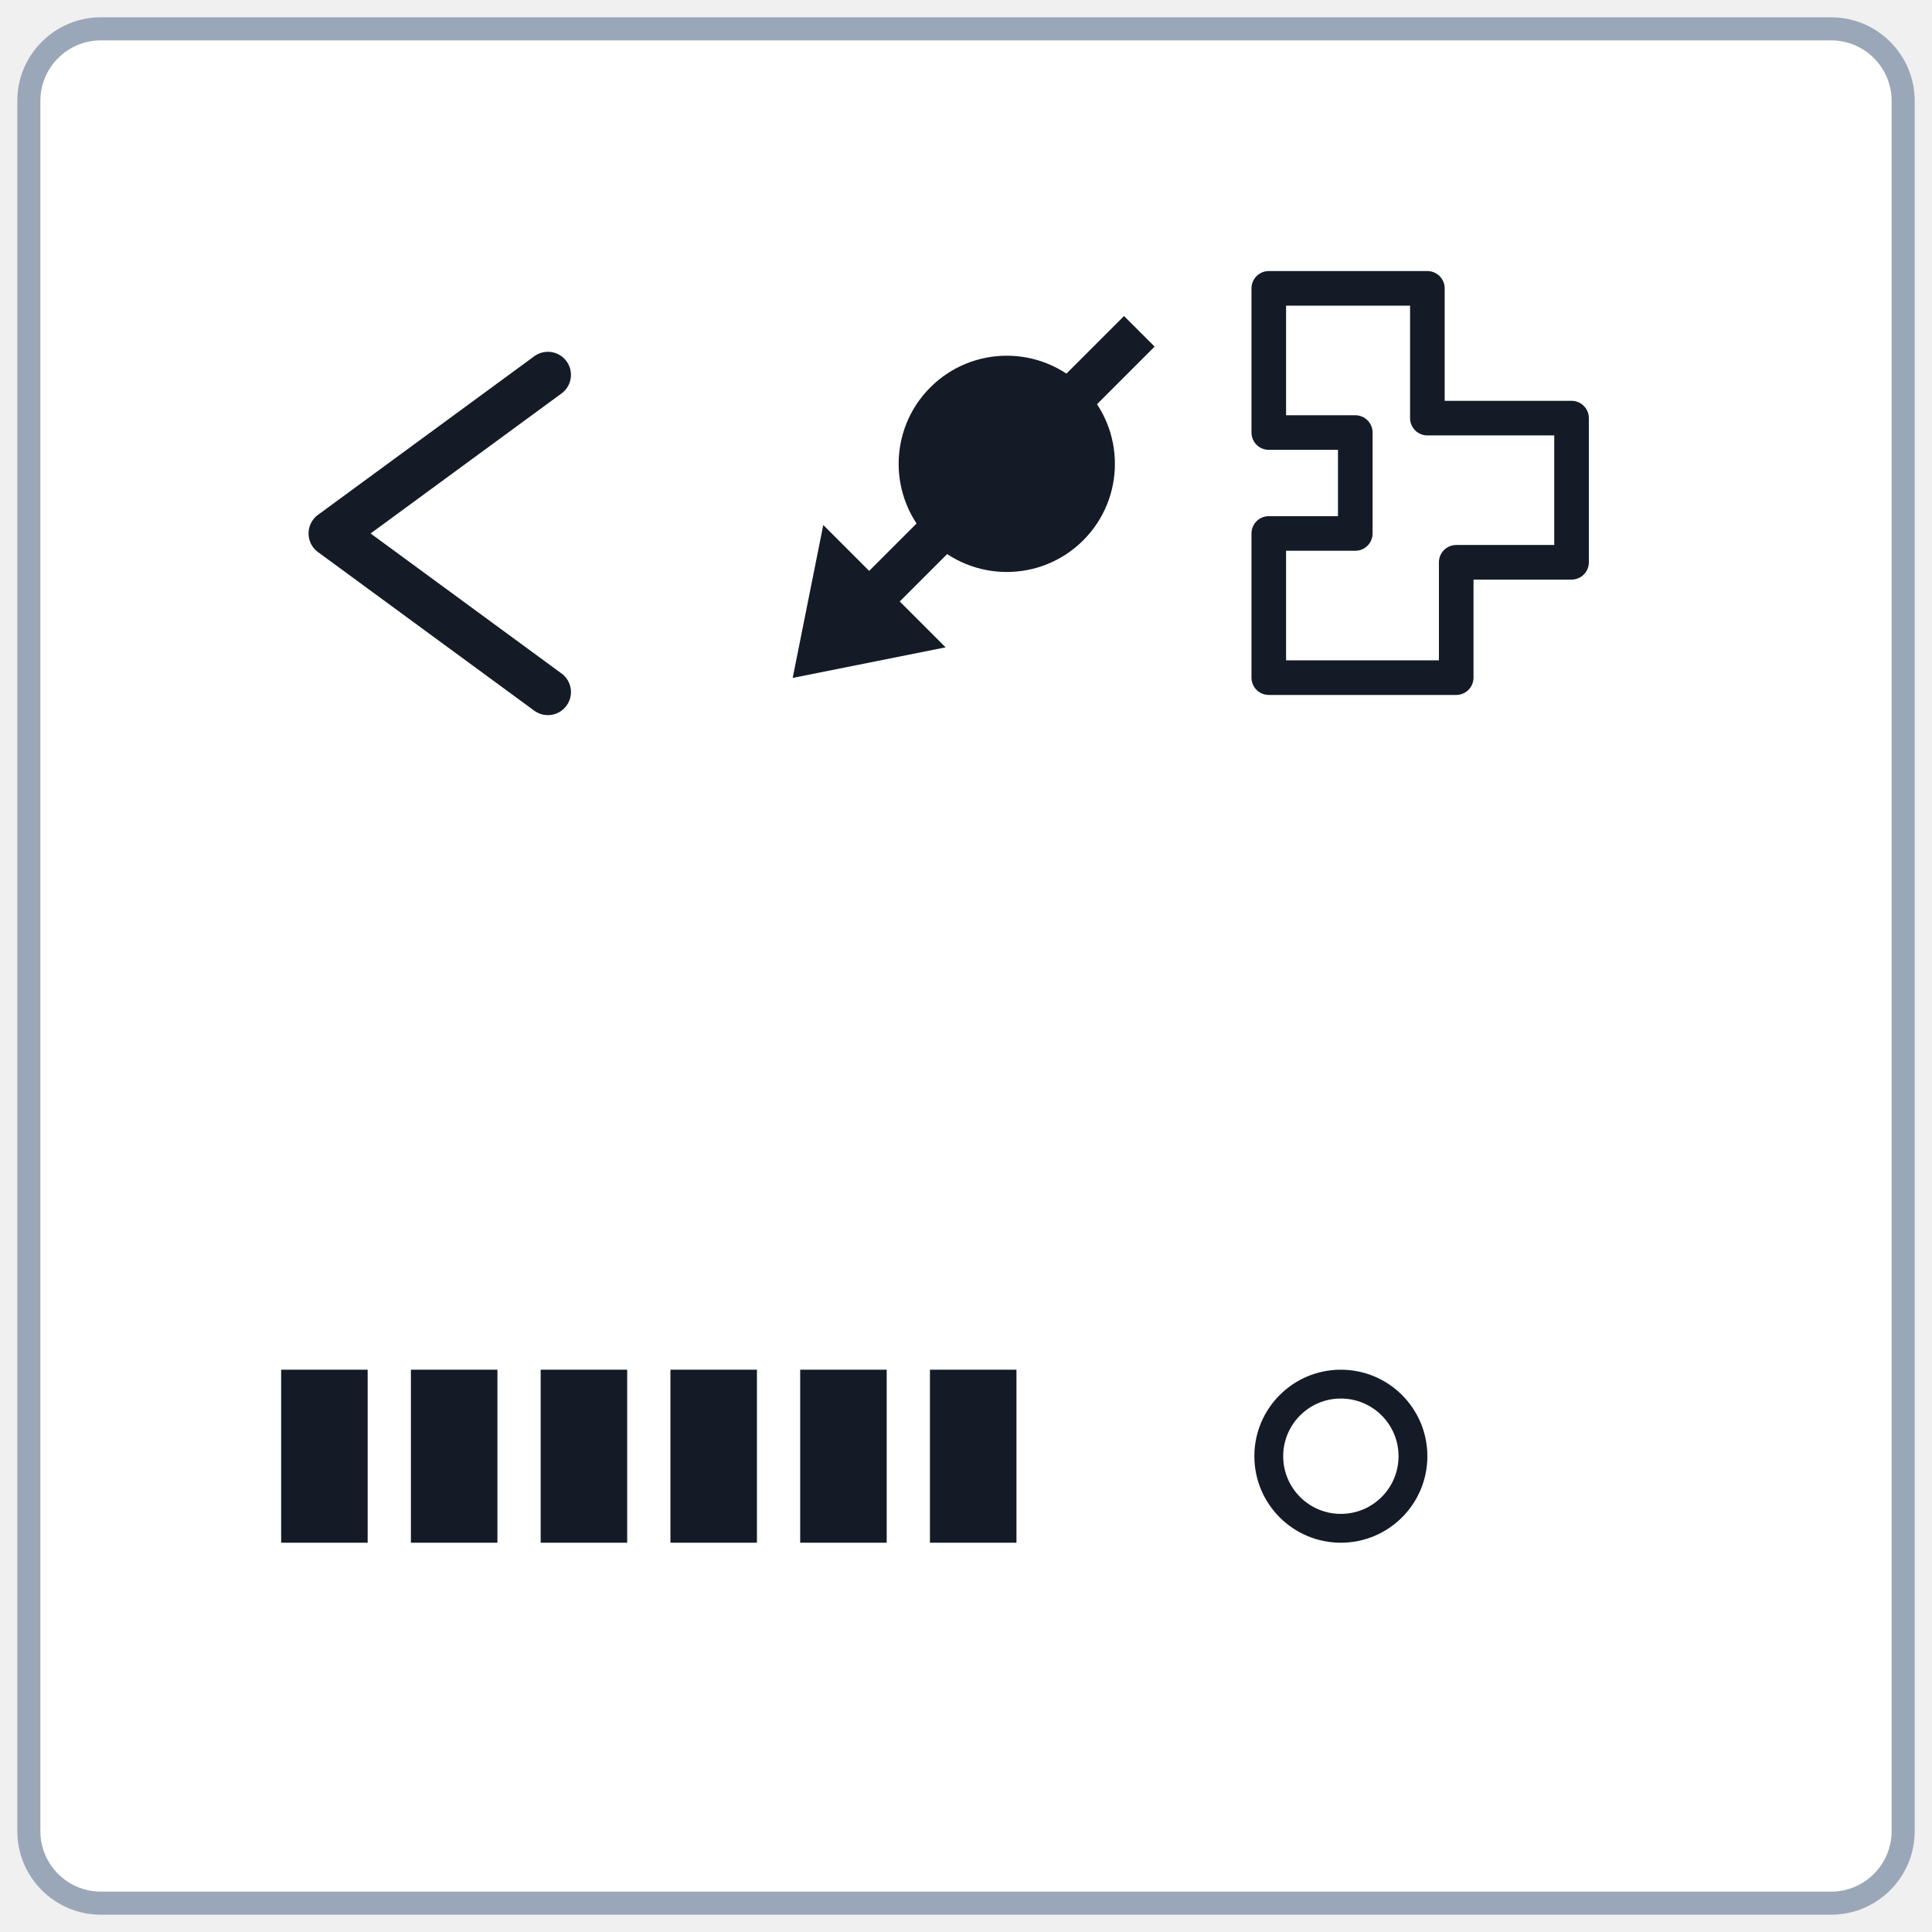
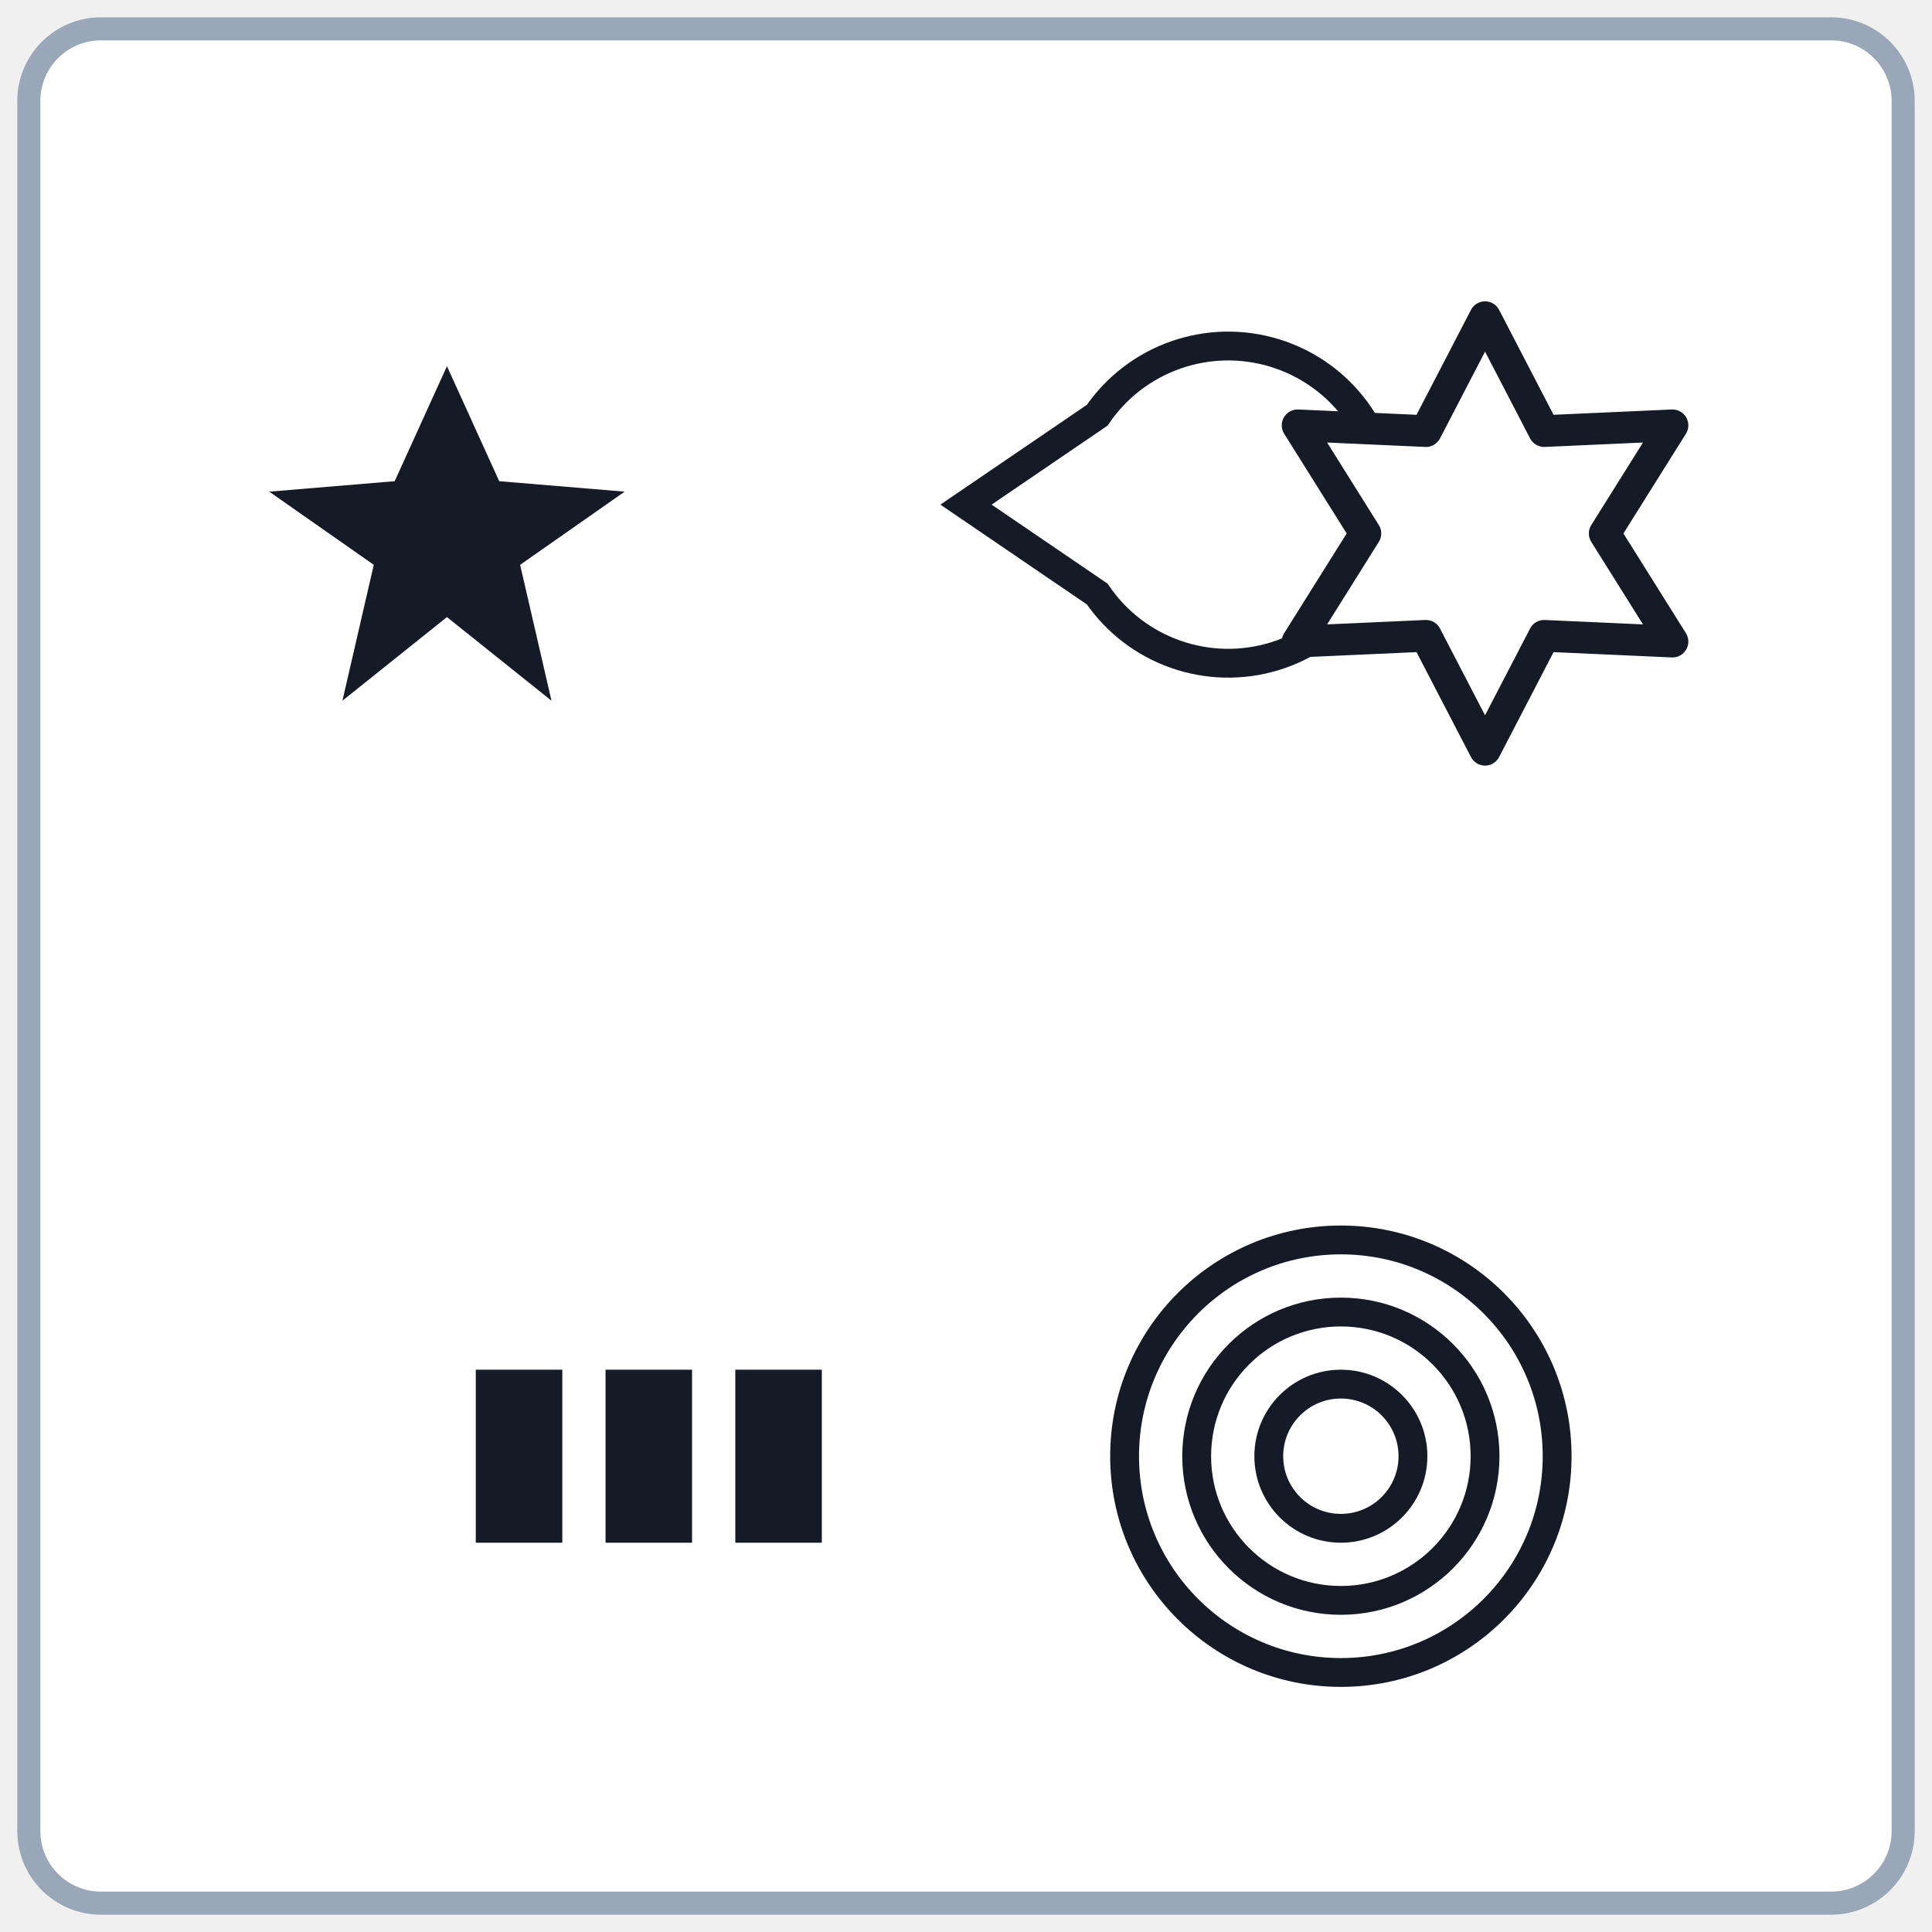
<svg xmlns="http://www.w3.org/2000/svg" viewBox="0 0 134 134" width="134">
  <g transform="translate(67 67)">
    <rect x="-65" y="-65" width="130" height="130" rx="5" fill="#fff" stroke="#9aa7b8" stroke-width="1.6" />
    <g transform="translate(-36 -30) scale(1)">
-       <g transform="rotate(-180)">
-         <polyline points="-7,-11 8,0 -7,11" fill="none" stroke="#141b26" stroke-width="3.2" stroke-linejoin="round" stroke-linecap="round" />
+       <g transform="scale(0.725)">
+         <polygon points="0,-16 5,-5 17,-4 7,3 10,16 0,8 -10,16 -7,3 -17,-4 -5,-5" fill="#141b26" />
      </g>
    </g>
    <g transform="translate(0 -32) scale(1)">
-       <g transform="rotate(495)">
-         <line x1="-17" y1="0" x2="12" y2="0" stroke="#141b26" stroke-width="3" />
-         <polygon points="17,0 8,-6 8,6" fill="#141b26" />
-         <circle cx="-4" cy="0" r="7.5" fill="#141b26" />
+       <g transform="scale(1)">
+         <path d="M 0 0 L 9.1,-6.2 A 11 11 0 1 1 9.1,6.2 Z" fill="#fff" stroke="#141b26" stroke-width="2" />
      </g>
    </g>
    <g transform="translate(36 -30) scale(1)">
-       <g transform="rotate(0) scale(1 1)">
-         <path d="M -15 -17 h 11 v 9 h 10 v 10 h -8 v 8 h -13 v -10 h 6 v -7 h -6 z" fill="none" stroke="#141b26" stroke-width="2.4" stroke-linejoin="round" />
+       <g transform="rotate(0)">
+         <polygon points="0.0,-15.0 4.1,-7.1 13.0,-7.5 8.3,0.0 13.0,7.5 4.1,7.1 0.0,15.0 -4.1,7.1 -13.0,7.5 -8.3,0.0 -13.0,-7.5 -4.1,-7.1" fill="#fff" stroke="#141b26" stroke-width="2.2" stroke-linejoin="round" />
      </g>
    </g>
    <g transform="translate(-22 34) scale(1)">
-       <rect x="-25.5" y="-6" width="6" height="12" fill="#141b26" />
-       <rect x="-16.5" y="-6" width="6" height="12" fill="#141b26" />
-       <rect x="-7.5" y="-6" width="6" height="12" fill="#141b26" />
-       <rect x="1.5" y="-6" width="6" height="12" fill="#141b26" />
-       <rect x="10.5" y="-6" width="6" height="12" fill="#141b26" />
-       <rect x="19.5" y="-6" width="6" height="12" fill="#141b26" />
+       <rect x="-12.0" y="-6" width="6" height="12" fill="#141b26" />
+       <rect x="-3.0" y="-6" width="6" height="12" fill="#141b26" />
+       <rect x="6.0" y="-6" width="6" height="12" fill="#141b26" />
    </g>
    <g transform="translate(26 34) scale(1)">
      <circle r="5" fill="none" stroke="#141b26" stroke-width="2" />
+       <circle r="10" fill="none" stroke="#141b26" stroke-width="2" />
+       <circle r="15" fill="none" stroke="#141b26" stroke-width="2" />
    </g>
  </g>
</svg>
